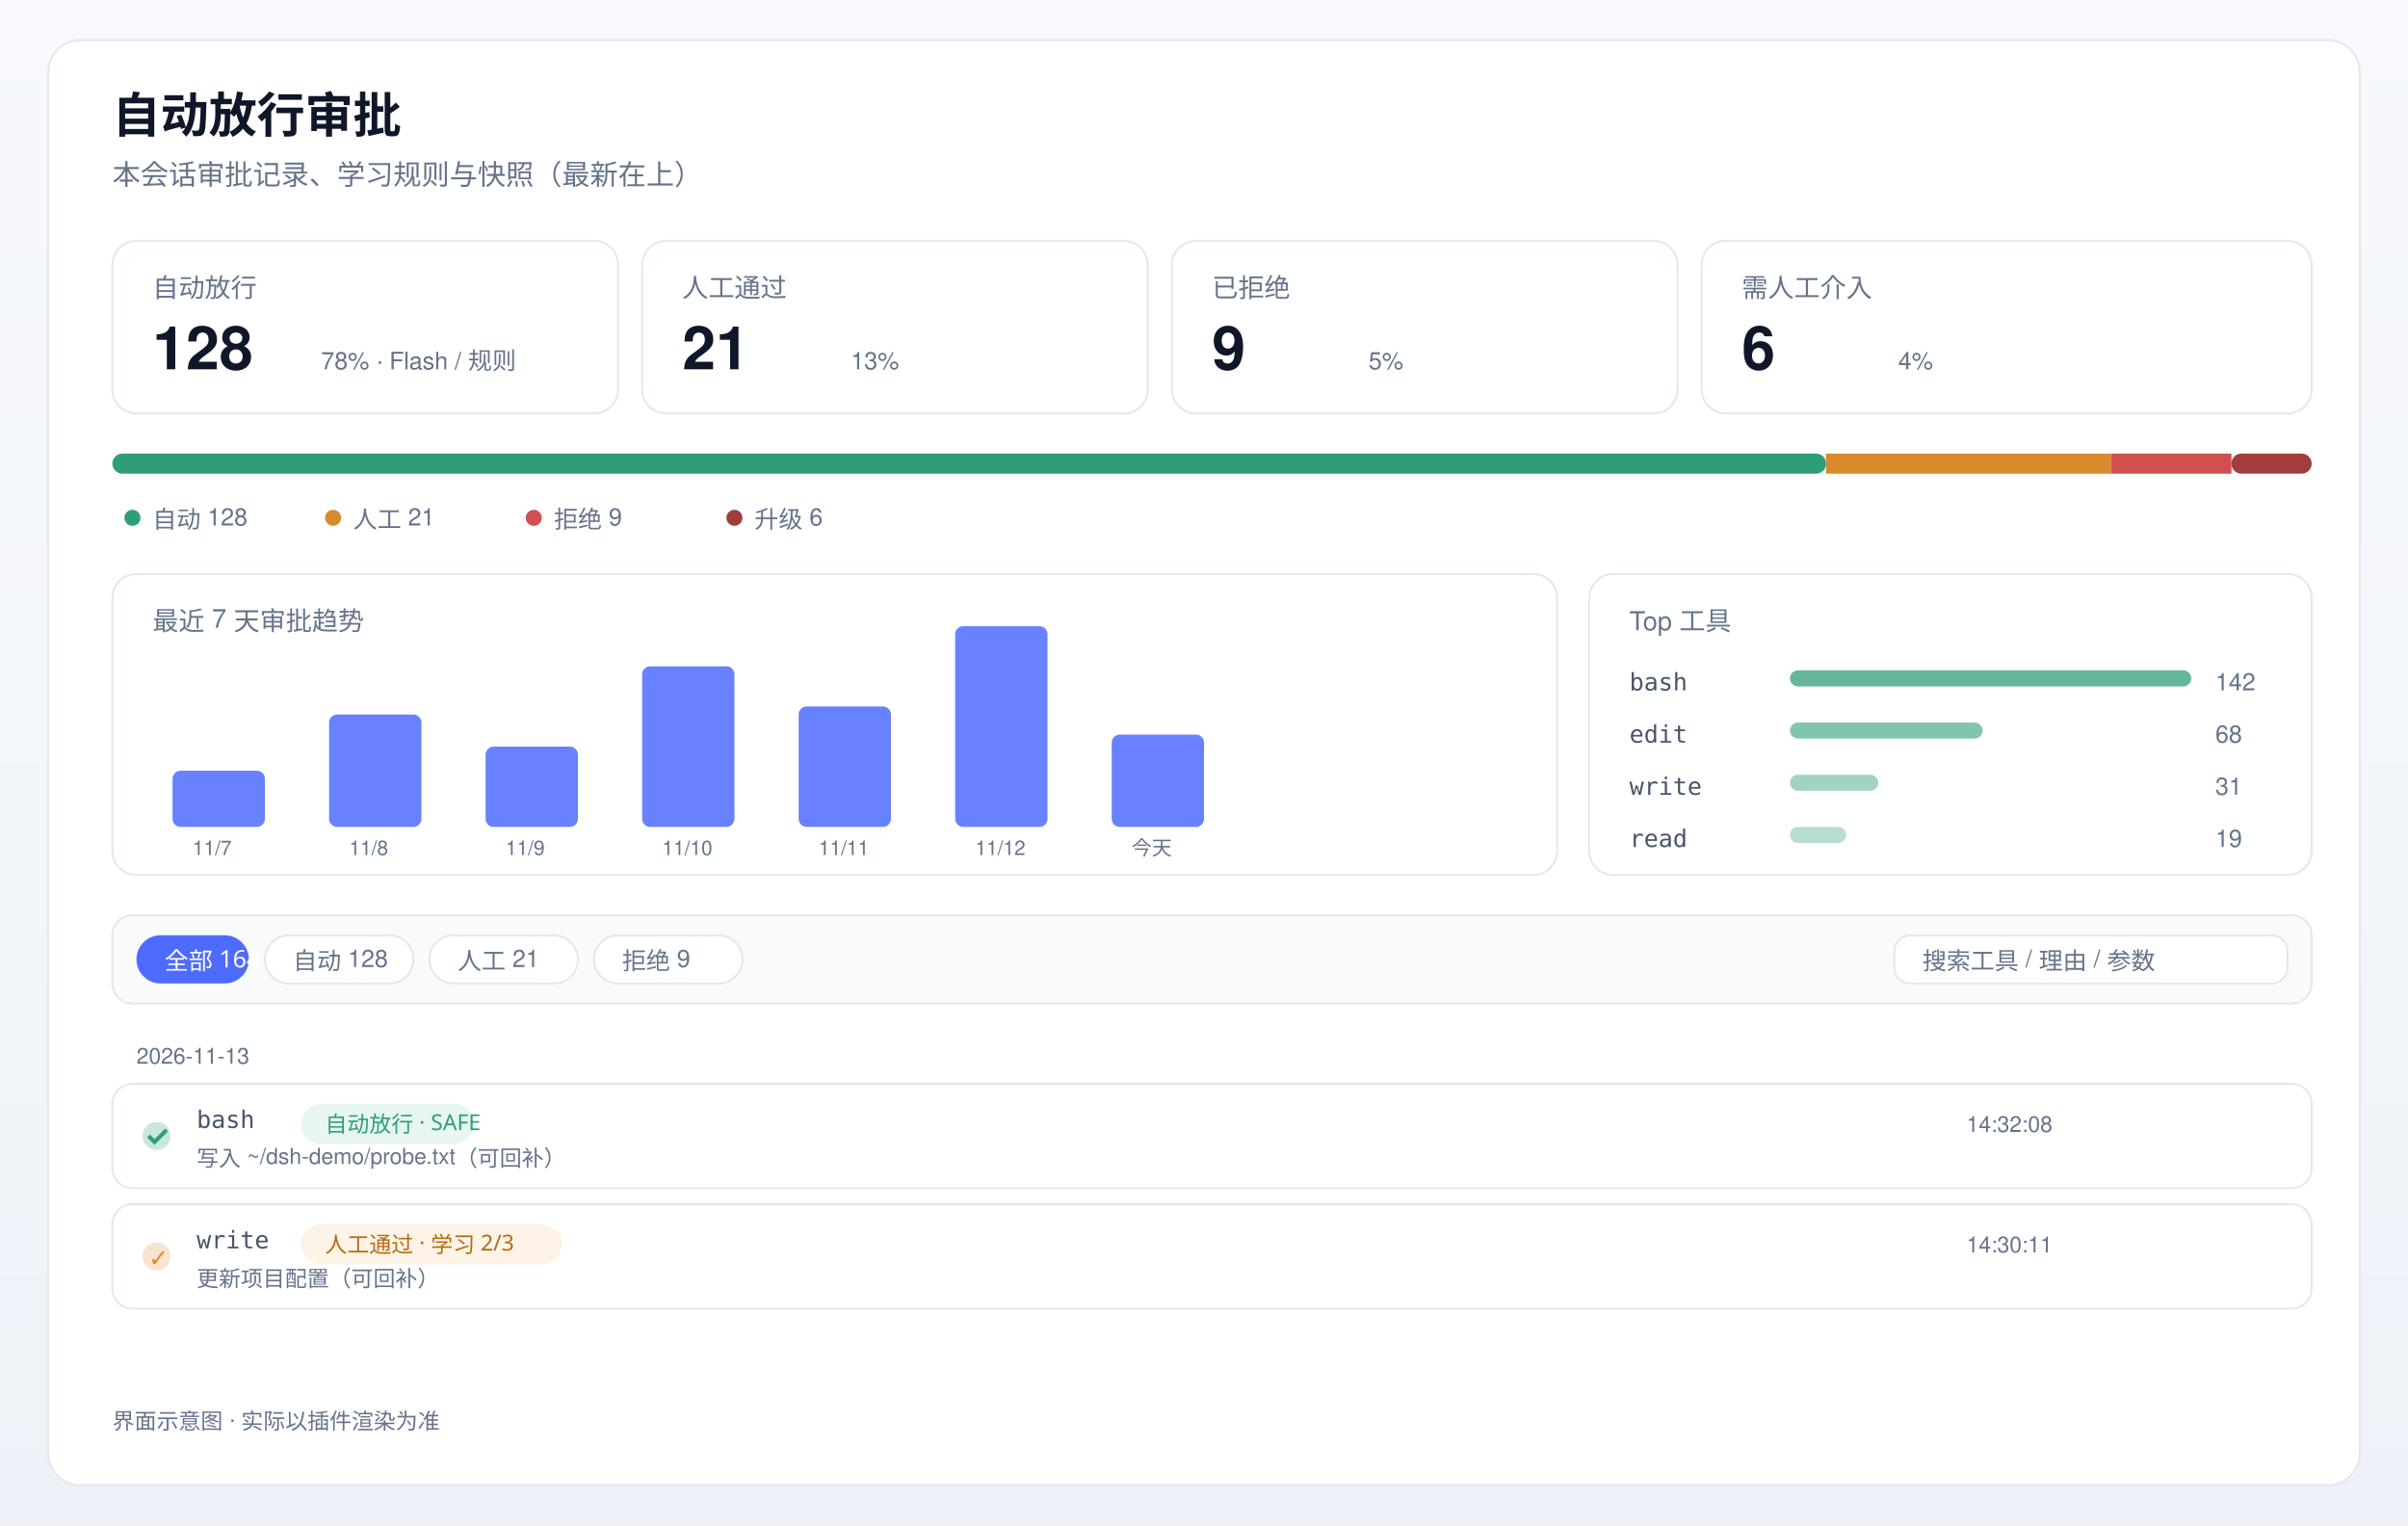
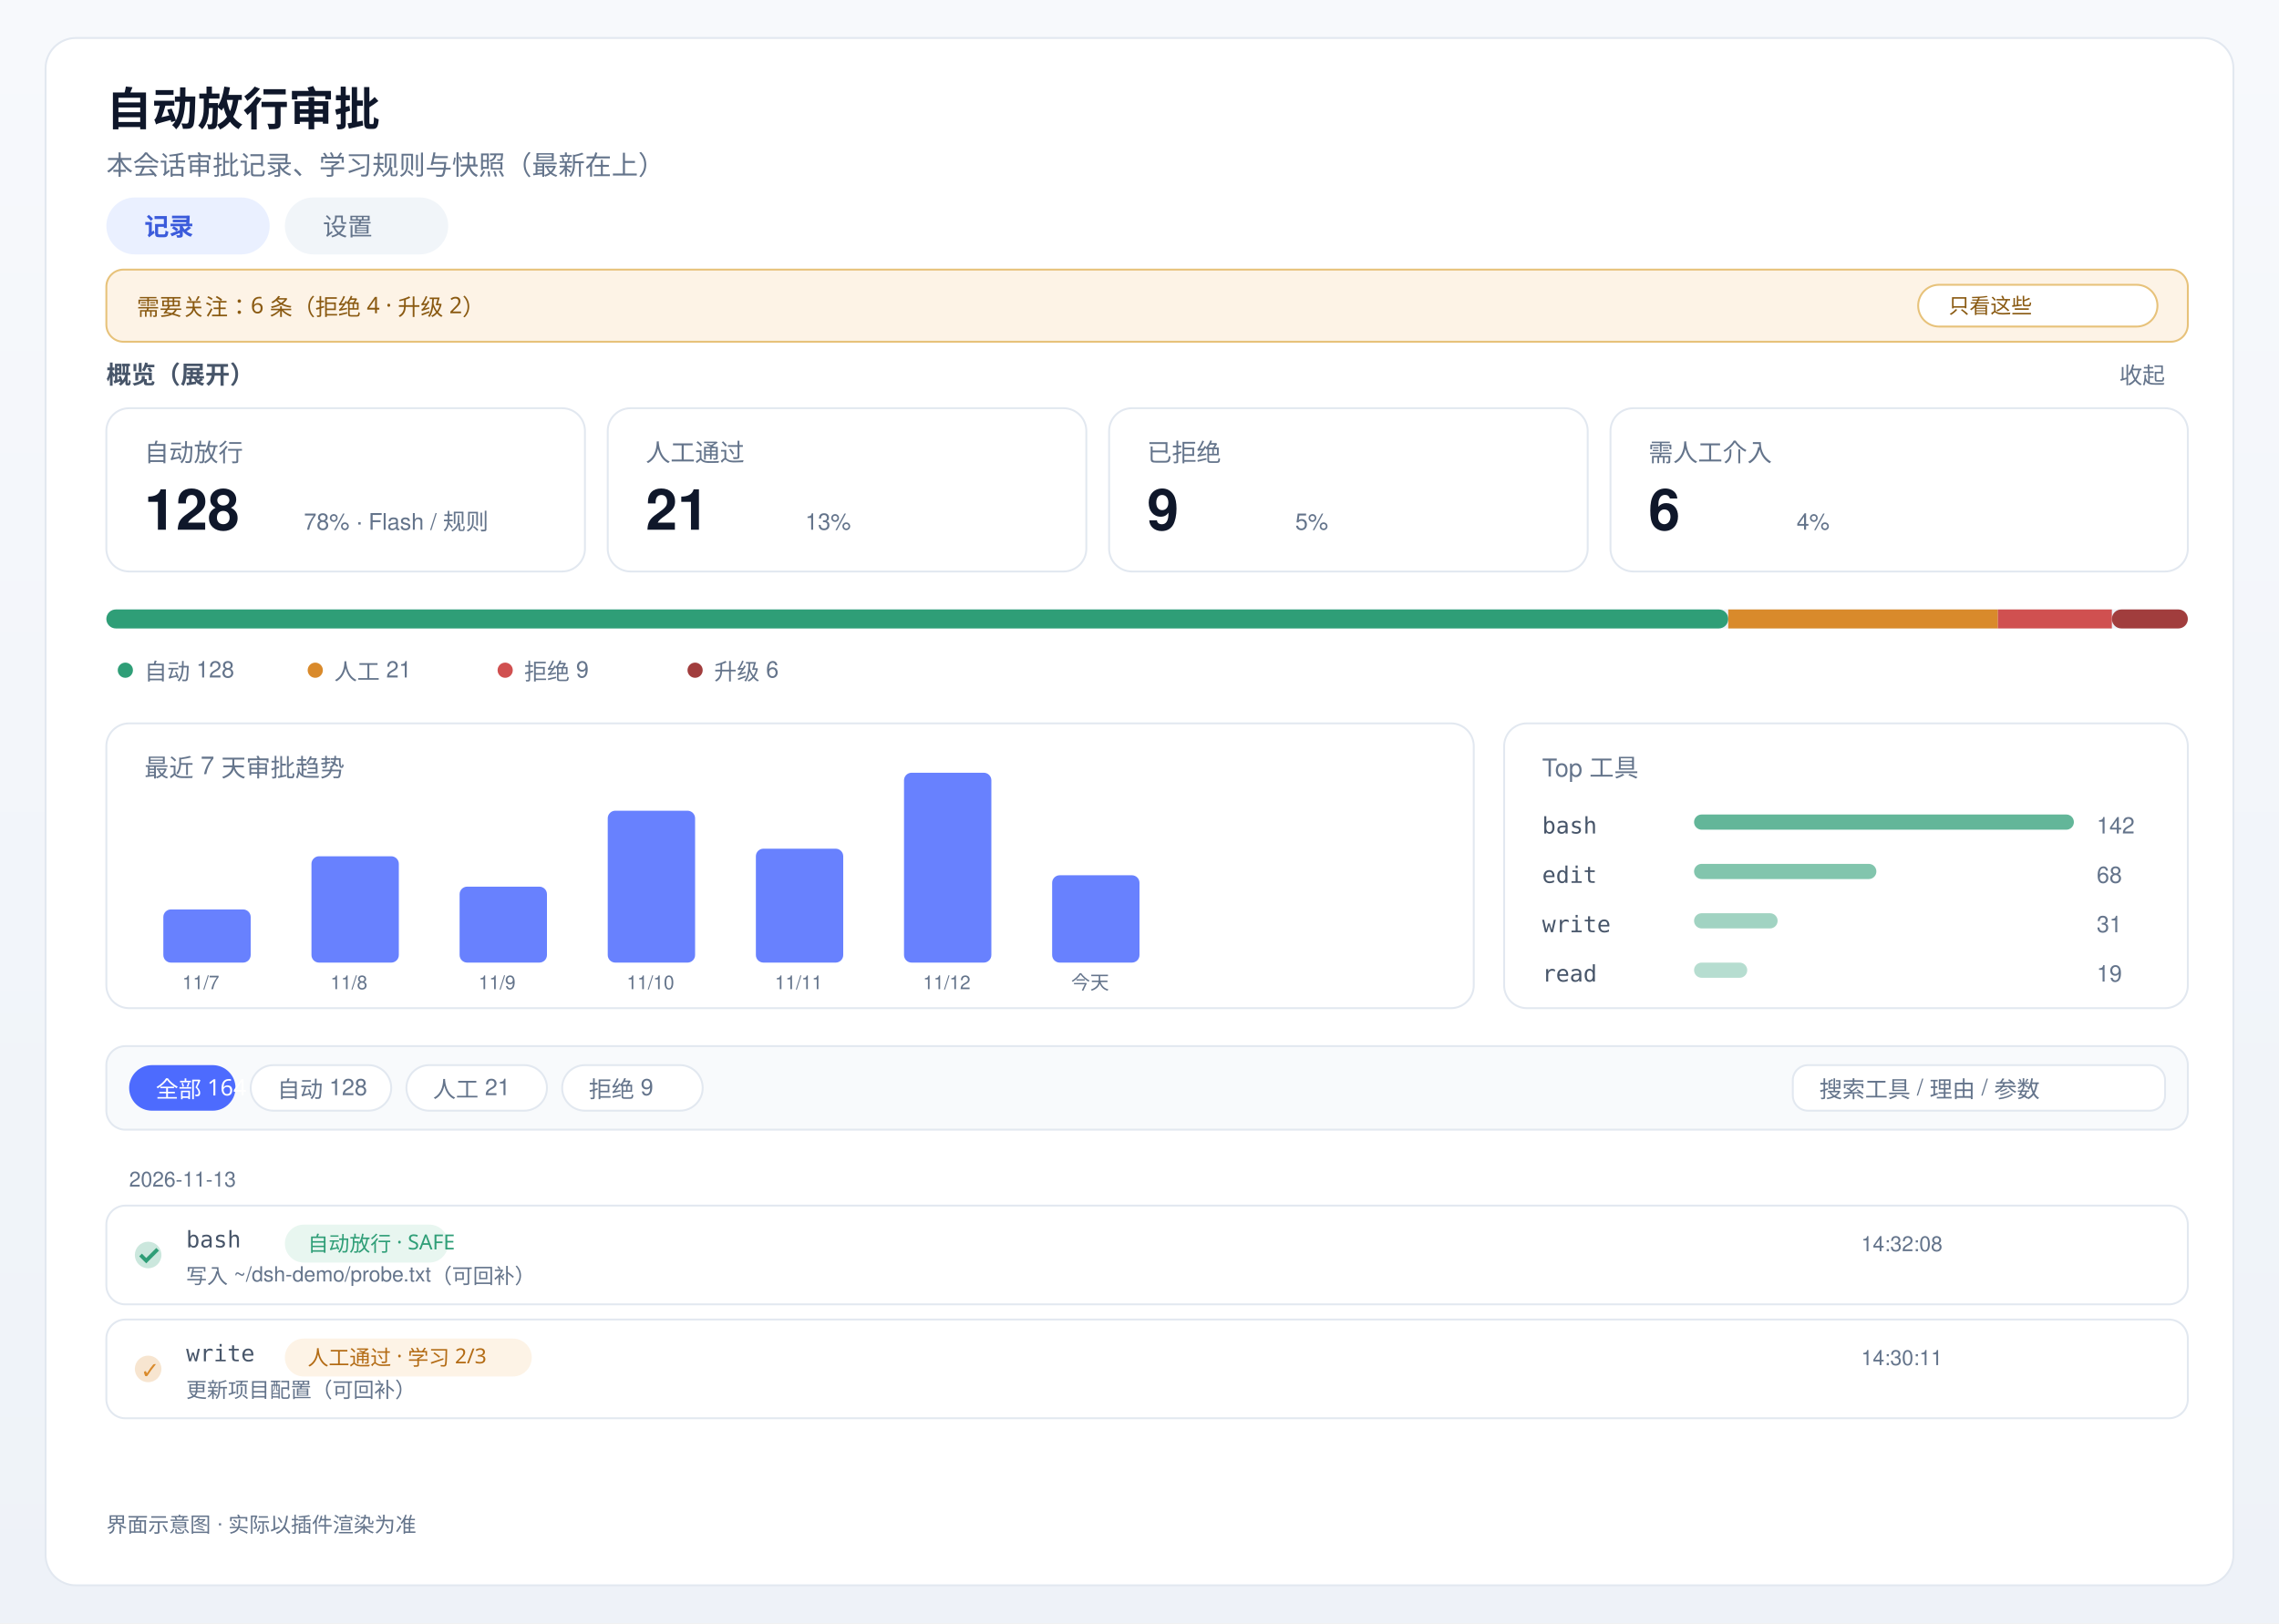
- <svg xmlns="http://www.w3.org/2000/svg" width="1200" height="760" viewBox="0 0 1200 760">
+ <svg xmlns="http://www.w3.org/2000/svg" width="1200" height="855" viewBox="0 0 1200 855">
  <defs>
    <linearGradient id="page" x1="0" y1="0" x2="0" y2="1">
      <stop offset="0" stop-color="#F7F9FC" />
      <stop offset="1" stop-color="#EEF2F8" />
    </linearGradient>
    <style>
      .card{fill:#FFFFFF;stroke:#E2E8F0;stroke-width:1;rx:12}
      .t{font-family:ui-sans-serif,-apple-system,'Segoe UI',Helvetica,Arial;fill:#0F172A}
      .m{font-family:ui-sans-serif,-apple-system,'Segoe UI',Helvetica,Arial;fill:#64748B}
      .mono{font-family:ui-monospace,SFMono-Regular,Menlo,Consolas,monospace;fill:#475569}
    </style>
  </defs>
-   <rect width="1200" height="760" fill="url(#page)" />
-   <rect x="24" y="20" width="1152" height="720" rx="16" fill="#FFFFFF" stroke="#E2E8F0" />
+   <rect width="1200" height="855" fill="url(#page)" />
+   <rect x="24" y="20" width="1152" height="815" rx="16" fill="#FFFFFF" stroke="#E2E8F0" />
  <text x="56" y="66" class="t" font-size="24" font-weight="700">自动放行审批</text>
  <text x="56" y="92" class="m" font-size="14">本会话审批记录、学习规则与快照（最新在上）</text>
  <g>
-     <rect x="56" y="120" width="252" height="86" rx="12" class="card" />
-     <text x="76" y="148" class="m" font-size="13">自动放行</text>
-     <text x="76" y="184" class="t" font-size="30" font-weight="700">128</text>
-     <text x="160" y="184" class="m" font-size="12">78% · Flash / 规则</text>
+     <rect x="56" y="104" width="86" height="30" rx="15" fill="#EAF0FF" />
+     <text x="76" y="124" font-family="ui-sans-serif" font-size="13" fill="#3B5BDB" font-weight="600">记录</text>
+     <rect x="150" y="104" width="86" height="30" rx="15" fill="#F1F5F9" />
+     <text x="170" y="124" font-family="ui-sans-serif" font-size="13" fill="#64748B">设置</text>
  </g>
  <g>
-     <rect x="320" y="120" width="252" height="86" rx="12" class="card" />
-     <text x="340" y="148" class="m" font-size="13">人工通过</text>
-     <text x="340" y="184" class="t" font-size="30" font-weight="700">21</text>
-     <text x="424" y="184" class="m" font-size="12">13%</text>
+     <rect x="56" y="142" width="1096" height="38" rx="9" fill="#FDF3E6" stroke="#E7C27A" />
+     <text x="72" y="166" font-family="ui-sans-serif" font-size="12" fill="#8A5A12">需要关注：6 条（拒绝 4 · 升级 2）</text>
+     <rect x="1010" y="150" width="126" height="22" rx="11" fill="#FFFFFF" stroke="#E7C27A" />
+     <text x="1026" y="165" font-family="ui-sans-serif" font-size="11" fill="#8A5A12">只看这些</text>
  </g>
-   <g>
-     <rect x="584" y="120" width="252" height="86" rx="12" class="card" />
-     <text x="604" y="148" class="m" font-size="13">已拒绝</text>
-     <text x="604" y="184" class="t" font-size="30" font-weight="700">9</text>
-     <text x="682" y="184" class="m" font-size="12">5%</text>
+   <text x="56" y="202" font-family="ui-sans-serif" font-size="13" font-weight="600" fill="#475569">概览（展开）</text>
+   <text x="1140" y="202" text-anchor="end" font-family="ui-sans-serif" font-size="12" fill="#64748B">收起</text>
+   <g transform="translate(0,95)">
+     <g>
+       <rect x="56" y="120" width="252" height="86" rx="12" class="card" />
+       <text x="76" y="148" class="m" font-size="13">自动放行</text>
+       <text x="76" y="184" class="t" font-size="30" font-weight="700">128</text>
+       <text x="160" y="184" class="m" font-size="12">78% · Flash / 规则</text>
+     </g>
+     <g>
+       <rect x="320" y="120" width="252" height="86" rx="12" class="card" />
+       <text x="340" y="148" class="m" font-size="13">人工通过</text>
+       <text x="340" y="184" class="t" font-size="30" font-weight="700">21</text>
+       <text x="424" y="184" class="m" font-size="12">13%</text>
+     </g>
+     <g>
+       <rect x="584" y="120" width="252" height="86" rx="12" class="card" />
+       <text x="604" y="148" class="m" font-size="13">已拒绝</text>
+       <text x="604" y="184" class="t" font-size="30" font-weight="700">9</text>
+       <text x="682" y="184" class="m" font-size="12">5%</text>
+     </g>
+     <g>
+       <rect x="848" y="120" width="304" height="86" rx="12" class="card" />
+       <text x="868" y="148" class="m" font-size="13">需人工介入</text>
+       <text x="868" y="184" class="t" font-size="30" font-weight="700">6</text>
+       <text x="946" y="184" class="m" font-size="12">4%</text>
+     </g>
+     <rect x="56" y="226" width="1096" height="10" rx="5" fill="#EDF1F7" />
+     <rect x="56" y="226" width="854" height="10" rx="5" fill="#2F9E77" />
+     <rect x="910" y="226" width="142" height="10" fill="#D98A2B" />
+     <rect x="1052" y="226" width="60" height="10" fill="#D05050" />
+     <rect x="1112" y="226" width="40" height="10" rx="5" fill="#A13D3D" />
+     <g class="m" font-size="12">
+       <circle cx="66" cy="258" r="4" fill="#2F9E77" />
+       <text x="76" y="263">自动 128</text>
+       <circle cx="166" cy="258" r="4" fill="#D98A2B" />
+       <text x="176" y="263">人工 21</text>
+       <circle cx="266" cy="258" r="4" fill="#D05050" />
+       <text x="276" y="263">拒绝 9</text>
+       <circle cx="366" cy="258" r="4" fill="#A13D3D" />
+       <text x="376" y="263">升级 6</text>
+     </g>
+     <g>
+       <rect x="56" y="286" width="720" height="150" rx="12" class="card" />
+       <text x="76" y="314" class="m" font-size="13">最近 7 天审批趋势</text>
+       <g fill="#4D6BFE" opacity="0.85">
+         <rect x="86" y="384" width="46" height="28" rx="4" />
+         <rect x="164" y="356" width="46" height="56" rx="4" />
+         <rect x="242" y="372" width="46" height="40" rx="4" />
+         <rect x="320" y="332" width="46" height="80" rx="4" />
+         <rect x="398" y="352" width="46" height="60" rx="4" />
+         <rect x="476" y="312" width="46" height="100" rx="4" />
+         <rect x="554" y="366" width="46" height="46" rx="4" />
+       </g>
+       <g class="m" font-size="10">
+         <text x="96" y="426">11/7</text>
+         <text x="174" y="426">11/8</text>
+         <text x="252" y="426">11/9</text>
+         <text x="330" y="426">11/10</text>
+         <text x="408" y="426">11/11</text>
+         <text x="486" y="426">11/12</text>
+         <text x="564" y="426">今天</text>
+       </g>
+     </g>
+     <g>
+       <rect x="792" y="286" width="360" height="150" rx="12" class="card" />
+       <text x="812" y="314" class="m" font-size="13">Top 工具</text>
+       <g font-size="12">
+         <text x="812" y="344" class="mono">bash</text>
+         <rect x="892" y="334" width="200" height="8" rx="4" fill="#2F9E77" opacity="0.75" />
+         <text x="1104" y="344" class="m">142</text>
+         <text x="812" y="370" class="mono">edit</text>
+         <rect x="892" y="360" width="96" height="8" rx="4" fill="#2F9E77" opacity="0.6" />
+         <text x="1104" y="370" class="m">68</text>
+         <text x="812" y="396" class="mono">write</text>
+         <rect x="892" y="386" width="44" height="8" rx="4" fill="#2F9E77" opacity="0.45" />
+         <text x="1104" y="396" class="m">31</text>
+         <text x="812" y="422" class="mono">read</text>
+         <rect x="892" y="412" width="28" height="8" rx="4" fill="#2F9E77" opacity="0.35" />
+         <text x="1104" y="422" class="m">19</text>
+       </g>
+     </g>
+     <g>
+       <rect x="56" y="456" width="1096" height="44" rx="10" fill="#F8FAFC" stroke="#E2E8F0" />
+       <rect x="68" y="466" width="56" height="24" rx="12" fill="#4D6BFE" />
+       <text x="82" y="483" font-family="ui-sans-serif" font-size="12" fill="#FFFFFF">全部 164</text>
+       <rect x="132" y="466" width="74" height="24" rx="12" fill="#FFFFFF" stroke="#E2E8F0" />
+       <text x="146" y="483" class="m" font-size="12">自动 128</text>
+       <rect x="214" y="466" width="74" height="24" rx="12" fill="#FFFFFF" stroke="#E2E8F0" />
+       <text x="228" y="483" class="m" font-size="12">人工 21</text>
+       <rect x="296" y="466" width="74" height="24" rx="12" fill="#FFFFFF" stroke="#E2E8F0" />
+       <text x="310" y="483" class="m" font-size="12">拒绝 9</text>
+       <rect x="944" y="466" width="196" height="24" rx="8" fill="#FFFFFF" stroke="#E2E8F0" />
+       <text x="958" y="483" class="m" font-size="12">搜索工具 / 理由 / 参数</text>
+     </g>
+     <g class="m" font-size="11">
+       <text x="68" y="530">2026-11-13</text>
+     </g>
+     <g>
+       <rect x="56" y="540" width="1096" height="52" rx="10" fill="#FFFFFF" stroke="#E2E8F0" />
+       <circle cx="78" cy="566" r="7" fill="#2F9E77" opacity="0.25" />
+       <path d="M74 566 l3 3 l6 -6" stroke="#2F9E77" stroke-width="2" fill="none" />
+       <text x="98" y="562" class="mono" font-size="12">bash</text>
+       <rect x="150" y="550" width="86" height="20" rx="10" fill="#E8F6F0" />
+       <text x="162" y="564" font-family="ui-sans-serif" font-size="11" fill="#2F9E77">自动放行 · SAFE</text>
+       <text x="980" y="564" class="m" font-size="11">14:32:08</text>
+       <text x="98" y="581" class="m" font-size="11">写入 ~/dsh-demo/probe.txt（可回补）</text>
+     </g>
+     <g>
+       <rect x="56" y="600" width="1096" height="52" rx="10" fill="#FFFFFF" stroke="#E2E8F0" />
+       <circle cx="78" cy="626" r="7" fill="#D98A2B" opacity="0.22" />
+       <text x="74" y="631" font-family="ui-sans-serif" font-size="12" fill="#D98A2B">✓</text>
+       <text x="98" y="622" class="mono" font-size="12">write</text>
+       <rect x="150" y="610" width="130" height="20" rx="10" fill="#FDF3E6" />
+       <text x="162" y="624" font-family="ui-sans-serif" font-size="11" fill="#B36B14">人工通过 · 学习 2/3</text>
+       <text x="980" y="624" class="m" font-size="11">14:30:11</text>
+       <text x="98" y="641" class="m" font-size="11">更新项目配置（可回补）</text>
+     </g>
+     <text x="56" y="712" class="m" font-size="11">界面示意图 · 实际以插件渲染为准</text>
  </g>
-   <g>
-     <rect x="848" y="120" width="304" height="86" rx="12" class="card" />
-     <text x="868" y="148" class="m" font-size="13">需人工介入</text>
-     <text x="868" y="184" class="t" font-size="30" font-weight="700">6</text>
-     <text x="946" y="184" class="m" font-size="12">4%</text>
-   </g>
-   <rect x="56" y="226" width="1096" height="10" rx="5" fill="#EDF1F7" />
-   <rect x="56" y="226" width="854" height="10" rx="5" fill="#2F9E77" />
-   <rect x="910" y="226" width="142" height="10" fill="#D98A2B" />
-   <rect x="1052" y="226" width="60" height="10" fill="#D05050" />
-   <rect x="1112" y="226" width="40" height="10" rx="5" fill="#A13D3D" />
-   <g class="m" font-size="12">
-     <circle cx="66" cy="258" r="4" fill="#2F9E77" />
-     <text x="76" y="263">自动 128</text>
-     <circle cx="166" cy="258" r="4" fill="#D98A2B" />
-     <text x="176" y="263">人工 21</text>
-     <circle cx="266" cy="258" r="4" fill="#D05050" />
-     <text x="276" y="263">拒绝 9</text>
-     <circle cx="366" cy="258" r="4" fill="#A13D3D" />
-     <text x="376" y="263">升级 6</text>
-   </g>
-   <g>
-     <rect x="56" y="286" width="720" height="150" rx="12" class="card" />
-     <text x="76" y="314" class="m" font-size="13">最近 7 天审批趋势</text>
-     <g fill="#4D6BFE" opacity="0.85">
-       <rect x="86" y="384" width="46" height="28" rx="4" />
-       <rect x="164" y="356" width="46" height="56" rx="4" />
-       <rect x="242" y="372" width="46" height="40" rx="4" />
-       <rect x="320" y="332" width="46" height="80" rx="4" />
-       <rect x="398" y="352" width="46" height="60" rx="4" />
-       <rect x="476" y="312" width="46" height="100" rx="4" />
-       <rect x="554" y="366" width="46" height="46" rx="4" />
-     </g>
-     <g class="m" font-size="10">
-       <text x="96" y="426">11/7</text>
-       <text x="174" y="426">11/8</text>
-       <text x="252" y="426">11/9</text>
-       <text x="330" y="426">11/10</text>
-       <text x="408" y="426">11/11</text>
-       <text x="486" y="426">11/12</text>
-       <text x="564" y="426">今天</text>
-     </g>
-   </g>
-   <g>
-     <rect x="792" y="286" width="360" height="150" rx="12" class="card" />
-     <text x="812" y="314" class="m" font-size="13">Top 工具</text>
-     <g font-size="12">
-       <text x="812" y="344" class="mono">bash</text>
-       <rect x="892" y="334" width="200" height="8" rx="4" fill="#2F9E77" opacity="0.75" />
-       <text x="1104" y="344" class="m">142</text>
-       <text x="812" y="370" class="mono">edit</text>
-       <rect x="892" y="360" width="96" height="8" rx="4" fill="#2F9E77" opacity="0.6" />
-       <text x="1104" y="370" class="m">68</text>
-       <text x="812" y="396" class="mono">write</text>
-       <rect x="892" y="386" width="44" height="8" rx="4" fill="#2F9E77" opacity="0.45" />
-       <text x="1104" y="396" class="m">31</text>
-       <text x="812" y="422" class="mono">read</text>
-       <rect x="892" y="412" width="28" height="8" rx="4" fill="#2F9E77" opacity="0.35" />
-       <text x="1104" y="422" class="m">19</text>
-     </g>
-   </g>
-   <g>
-     <rect x="56" y="456" width="1096" height="44" rx="10" fill="#F8FAFC" stroke="#E2E8F0" />
-     <rect x="68" y="466" width="56" height="24" rx="12" fill="#4D6BFE" />
-     <text x="82" y="483" font-family="ui-sans-serif" font-size="12" fill="#FFFFFF">全部 164</text>
-     <rect x="132" y="466" width="74" height="24" rx="12" fill="#FFFFFF" stroke="#E2E8F0" />
-     <text x="146" y="483" class="m" font-size="12">自动 128</text>
-     <rect x="214" y="466" width="74" height="24" rx="12" fill="#FFFFFF" stroke="#E2E8F0" />
-     <text x="228" y="483" class="m" font-size="12">人工 21</text>
-     <rect x="296" y="466" width="74" height="24" rx="12" fill="#FFFFFF" stroke="#E2E8F0" />
-     <text x="310" y="483" class="m" font-size="12">拒绝 9</text>
-     <rect x="944" y="466" width="196" height="24" rx="8" fill="#FFFFFF" stroke="#E2E8F0" />
-     <text x="958" y="483" class="m" font-size="12">搜索工具 / 理由 / 参数</text>
-   </g>
-   <g class="m" font-size="11">
-     <text x="68" y="530">2026-11-13</text>
-   </g>
-   <g>
-     <rect x="56" y="540" width="1096" height="52" rx="10" fill="#FFFFFF" stroke="#E2E8F0" />
-     <circle cx="78" cy="566" r="7" fill="#2F9E77" opacity="0.25" />
-     <path d="M74 566 l3 3 l6 -6" stroke="#2F9E77" stroke-width="2" fill="none" />
-     <text x="98" y="562" class="mono" font-size="12">bash</text>
-     <rect x="150" y="550" width="86" height="20" rx="10" fill="#E8F6F0" />
-     <text x="162" y="564" font-family="ui-sans-serif" font-size="11" fill="#2F9E77">自动放行 · SAFE</text>
-     <text x="980" y="564" class="m" font-size="11">14:32:08</text>
-     <text x="98" y="581" class="m" font-size="11">写入 ~/dsh-demo/probe.txt（可回补）</text>
-   </g>
-   <g>
-     <rect x="56" y="600" width="1096" height="52" rx="10" fill="#FFFFFF" stroke="#E2E8F0" />
-     <circle cx="78" cy="626" r="7" fill="#D98A2B" opacity="0.22" />
-     <text x="74" y="631" font-family="ui-sans-serif" font-size="12" fill="#D98A2B">✓</text>
-     <text x="98" y="622" class="mono" font-size="12">write</text>
-     <rect x="150" y="610" width="130" height="20" rx="10" fill="#FDF3E6" />
-     <text x="162" y="624" font-family="ui-sans-serif" font-size="11" fill="#B36B14">人工通过 · 学习 2/3</text>
-     <text x="980" y="624" class="m" font-size="11">14:30:11</text>
-     <text x="98" y="641" class="m" font-size="11">更新项目配置（可回补）</text>
-   </g>
-   <text x="56" y="712" class="m" font-size="11">界面示意图 · 实际以插件渲染为准</text>
</svg>
